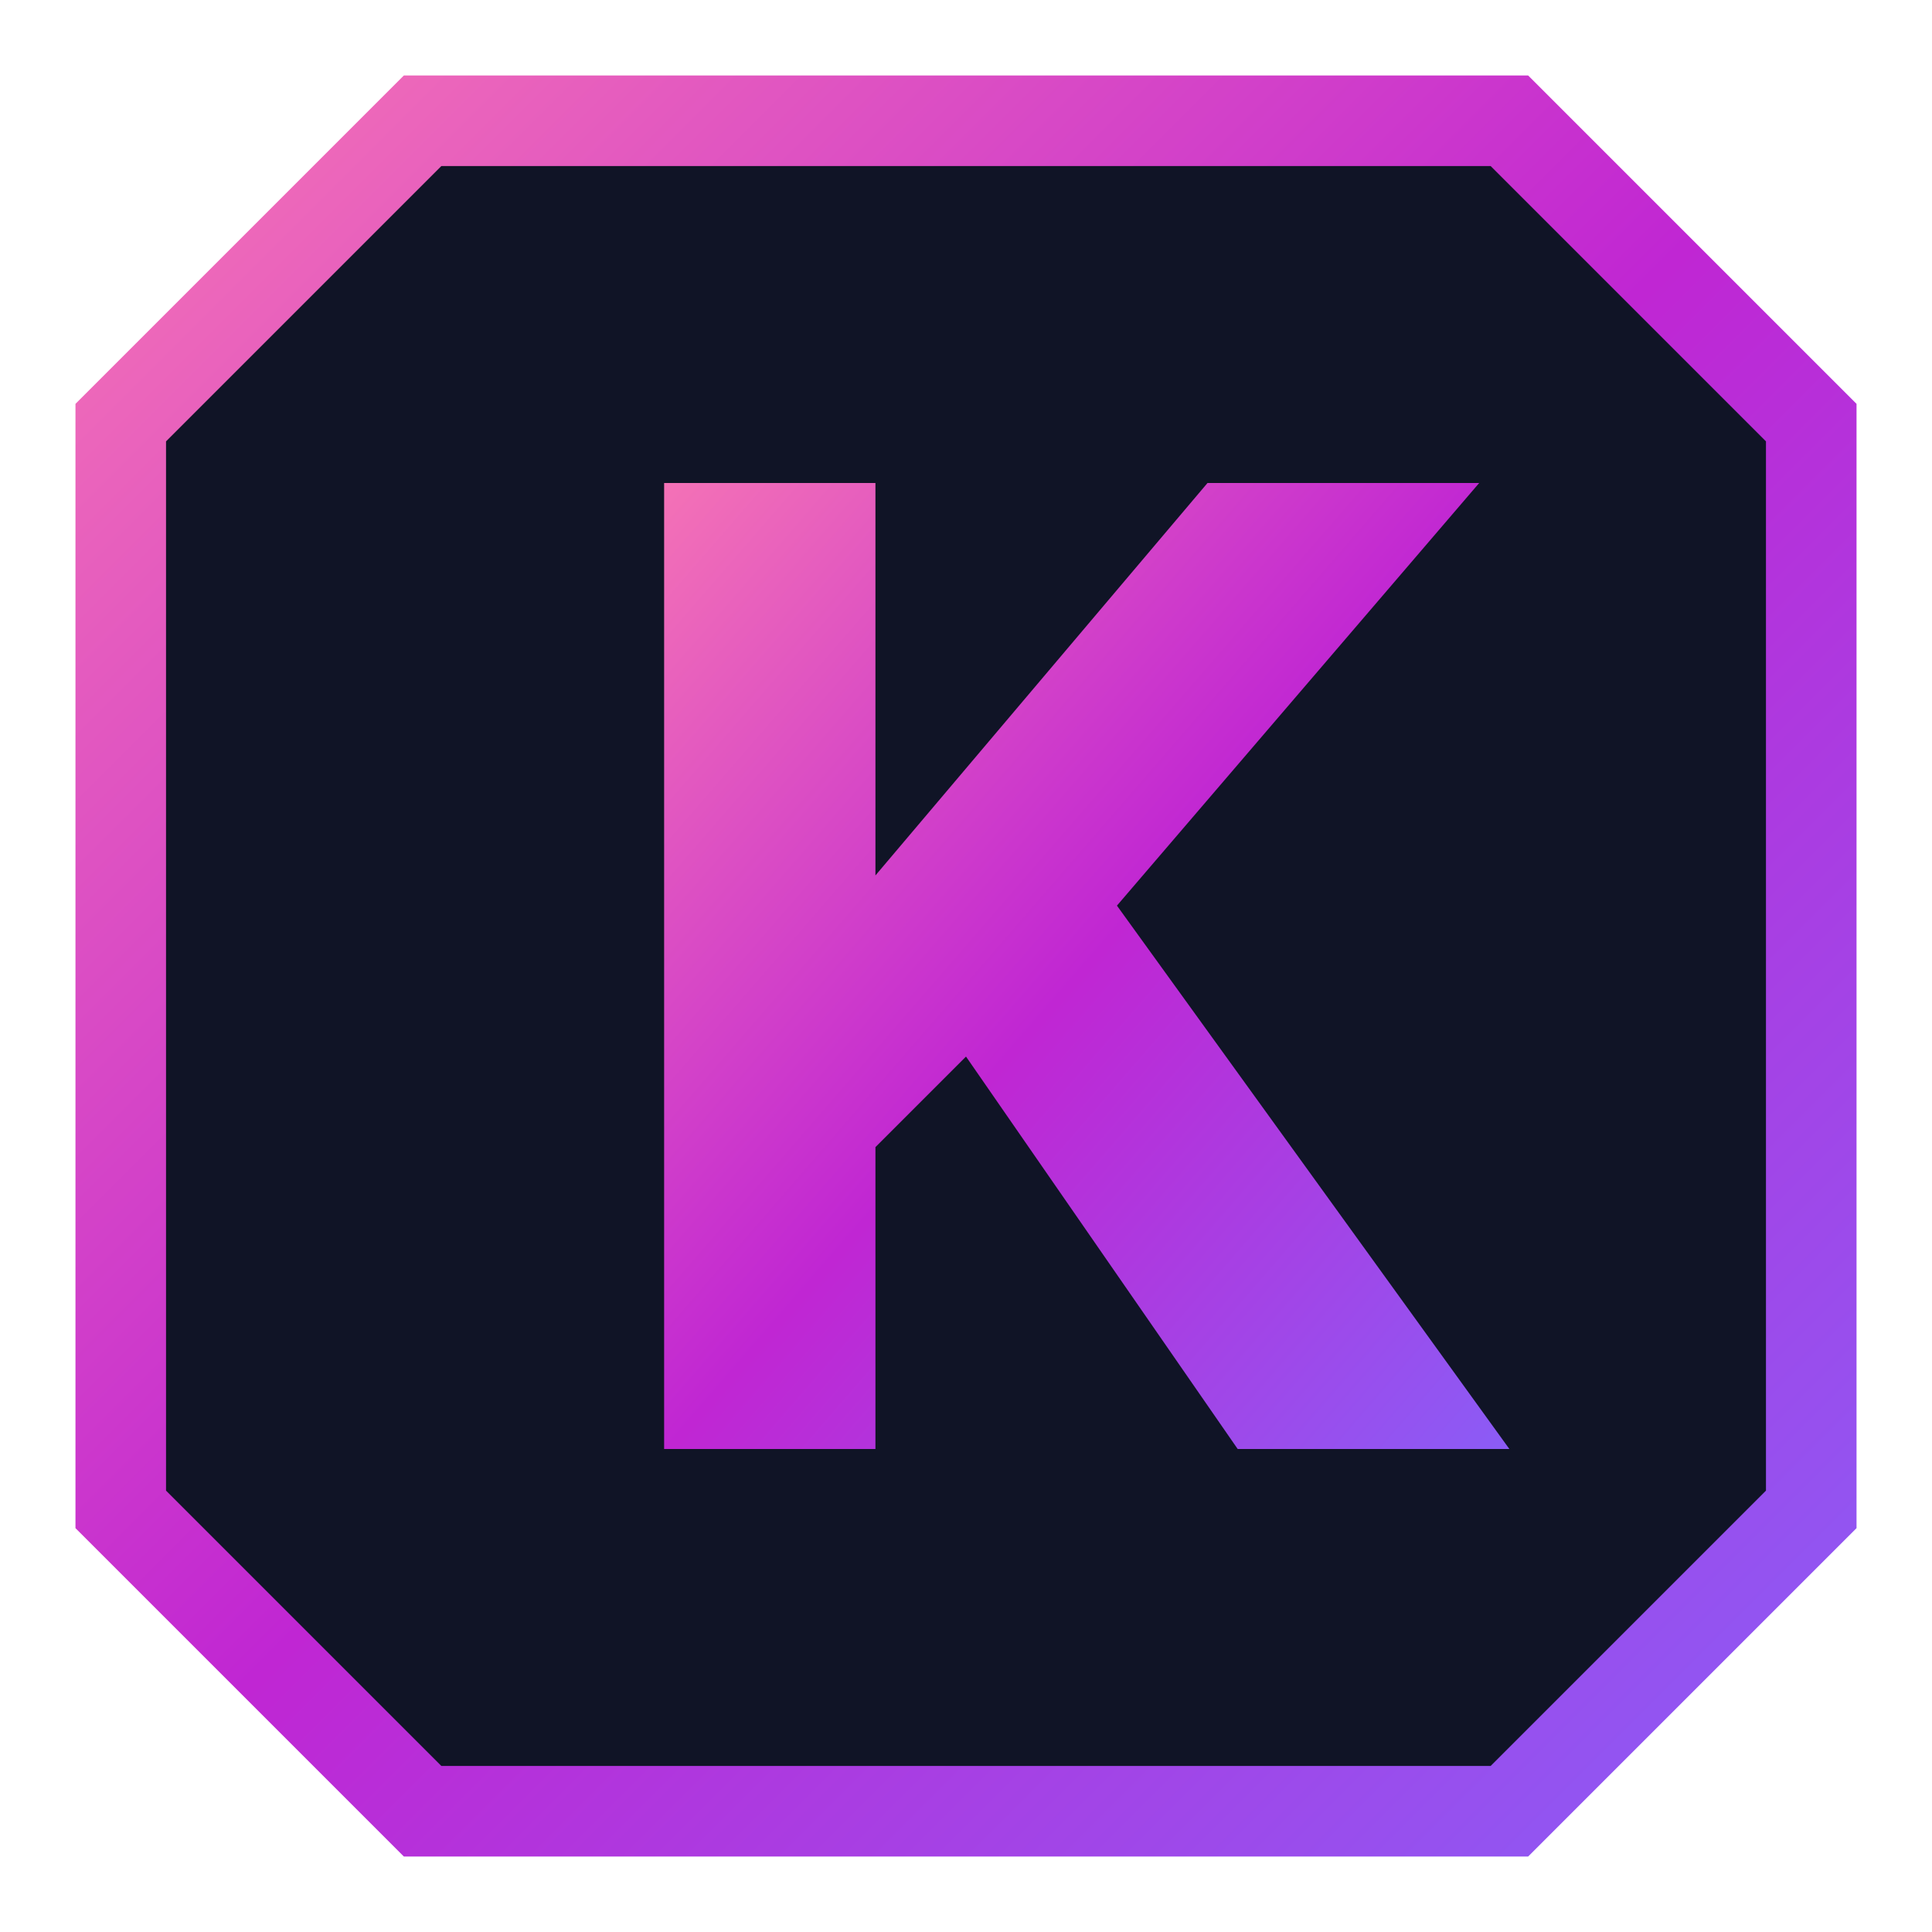
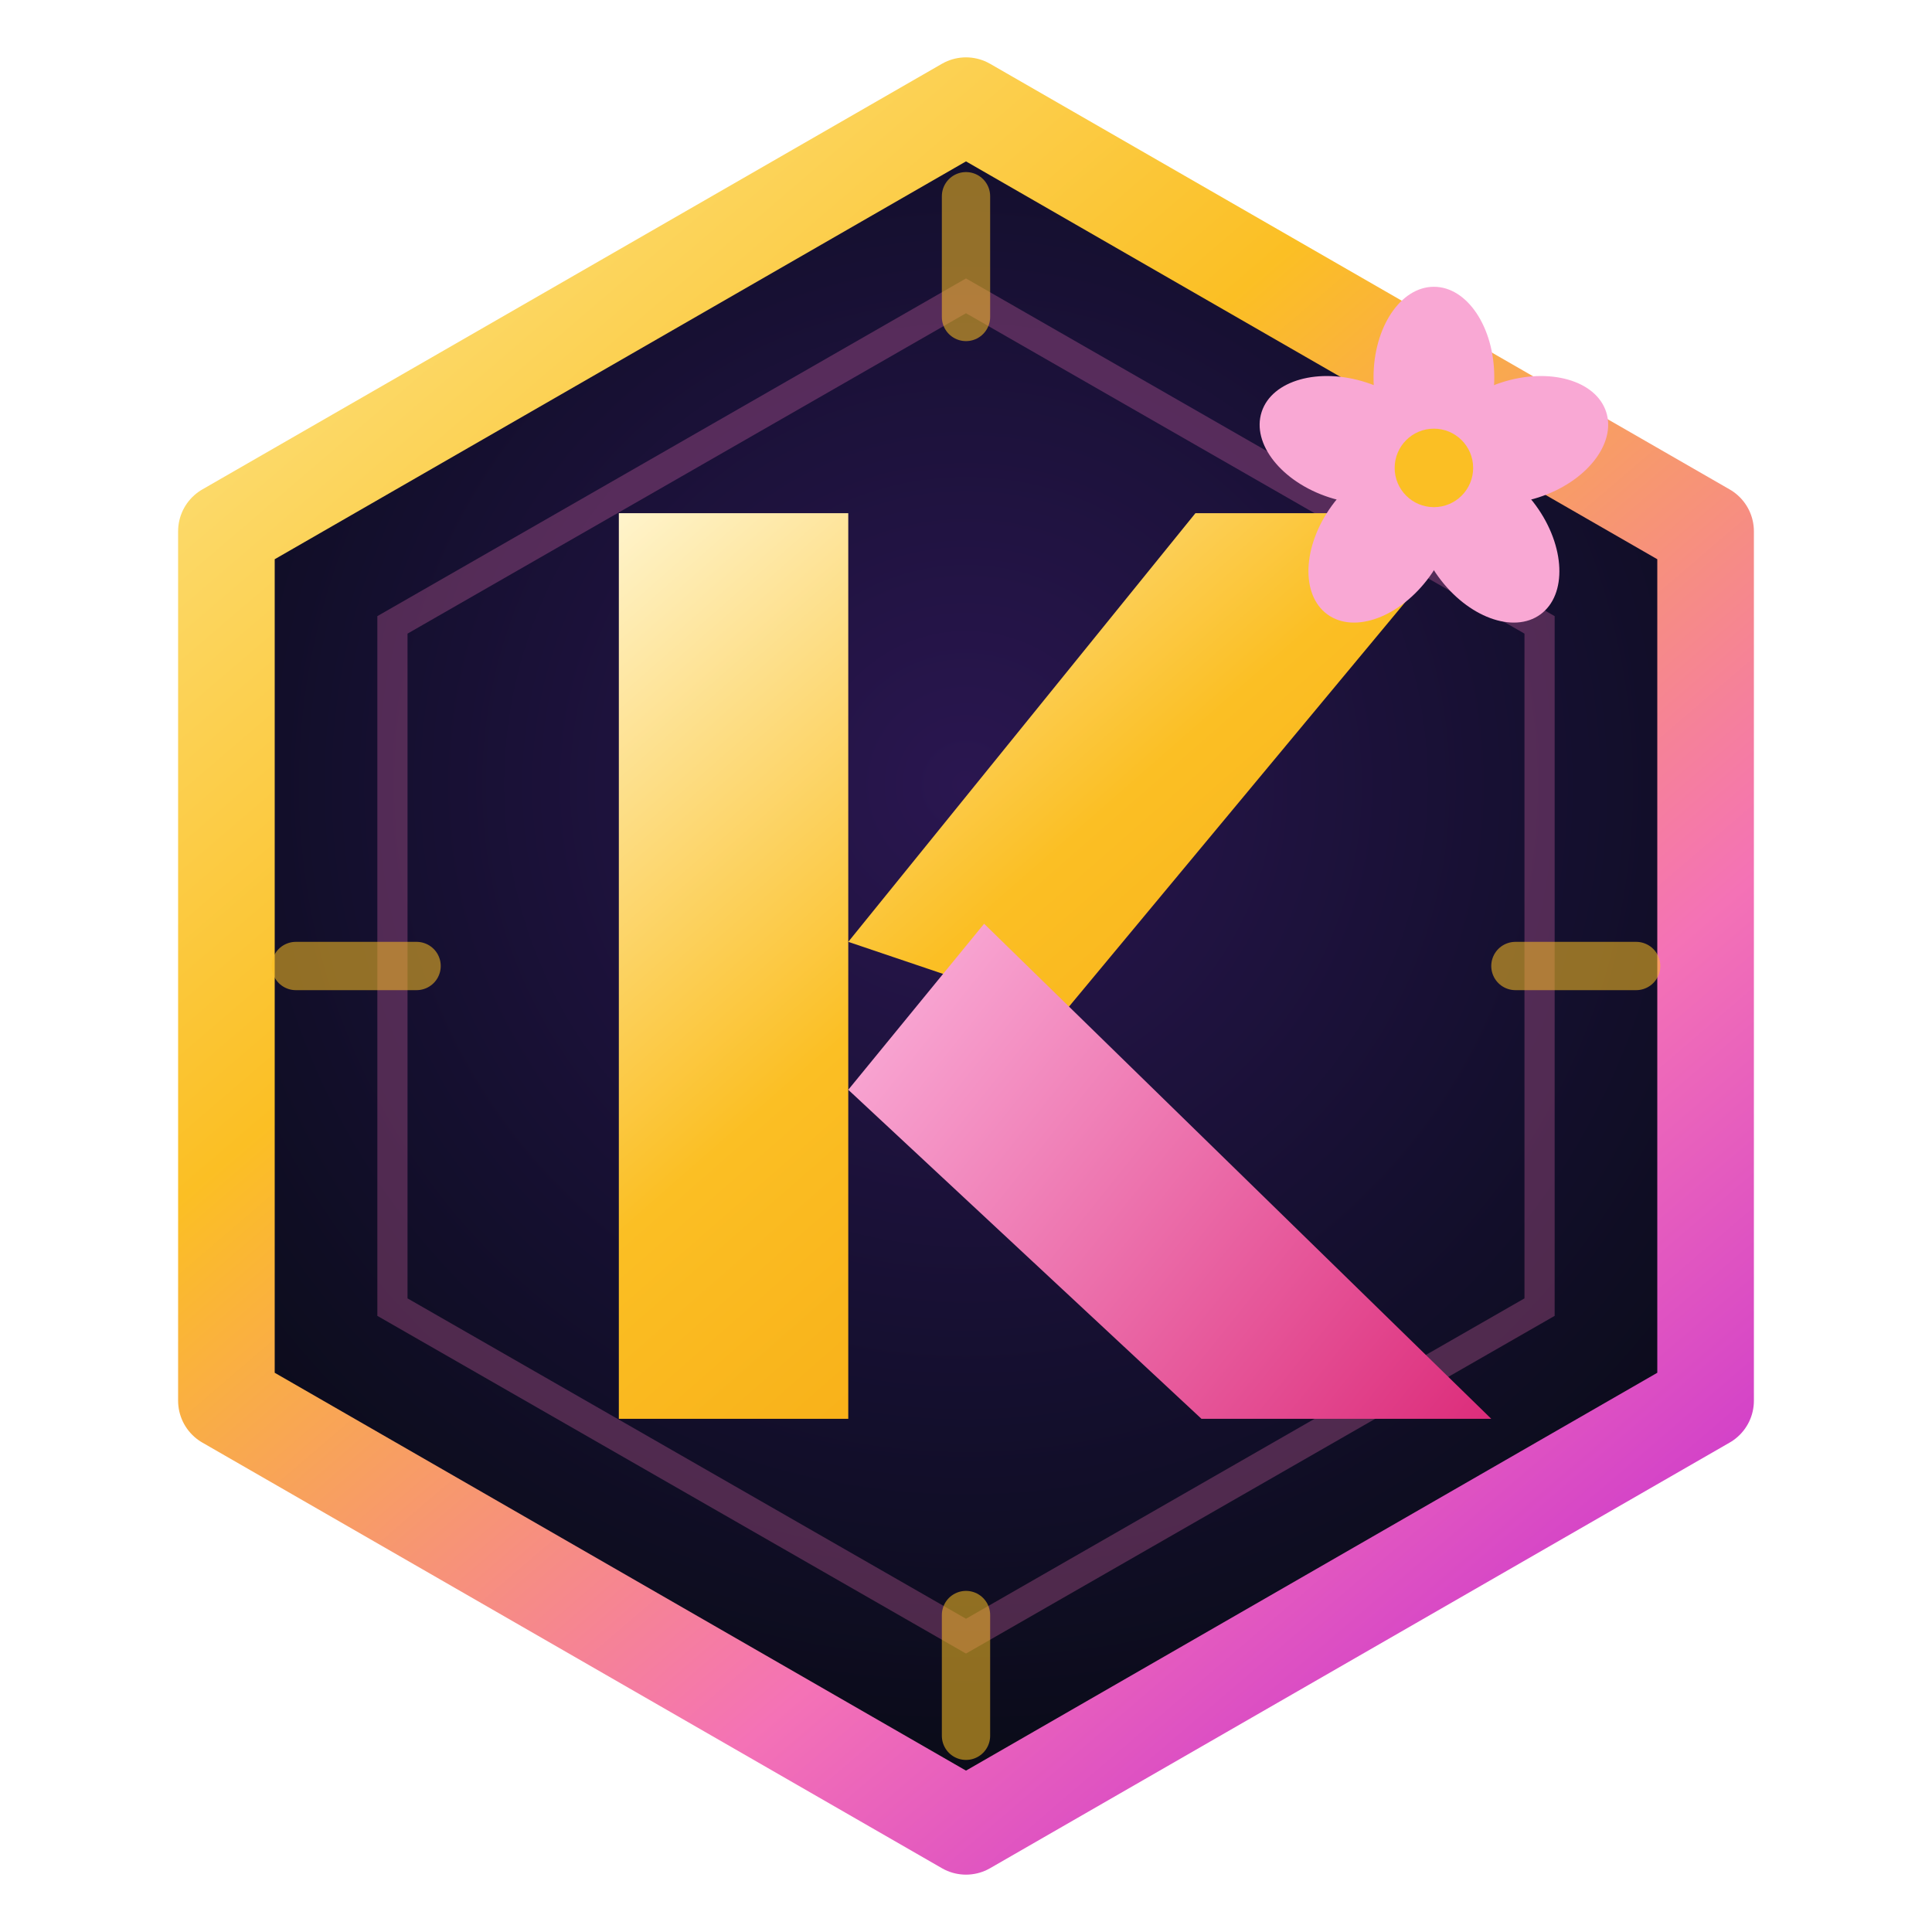
<svg xmlns="http://www.w3.org/2000/svg" viewBox="0 0 64 64">
  <defs>
-     <linearGradient id="g" x1="0" y1="0" x2="1" y2="1">
-       <stop offset="0" stop-color="#F472B6" />
-       <stop offset=".5" stop-color="#C026D3" />
-       <stop offset="1" stop-color="#8B5CF6" />
+     <linearGradient id="ring" x1="8" y1="4" x2="56" y2="60" gradientUnits="userSpaceOnUse">
+       <stop offset="0" stop-color="#FDE68A" />
+       <stop offset=".35" stop-color="#FBBF24" />
+       <stop offset=".7" stop-color="#F472B6" />
+       <stop offset="1" stop-color="#C026D3" />
    </linearGradient>
+     <linearGradient id="k" x1="20" y1="16" x2="48" y2="48" gradientUnits="userSpaceOnUse">
+       <stop offset="0" stop-color="#FFF7D6" />
+       <stop offset=".45" stop-color="#FBBF24" />
+       <stop offset="1" stop-color="#F59E0B" />
+     </linearGradient>
+     <linearGradient id="leg" x1="30" y1="32" x2="50" y2="48" gradientUnits="userSpaceOnUse">
+       <stop offset="0" stop-color="#F9A8D4" />
+       <stop offset="1" stop-color="#DB2777" />
+     </linearGradient>
+     <radialGradient id="core" cx="32" cy="26" r="34" gradientUnits="userSpaceOnUse">
+       <stop offset="0" stop-color="#2A1650" />
+       <stop offset=".6" stop-color="#140F2E" />
+       <stop offset="1" stop-color="#090B16" />
+     </radialGradient>
  </defs>
-   <path d="M14 4h36l10 10v36L50 60H14L4 50V14z" fill="#101426" stroke="url(#g)" stroke-width="3" />
-   <path d="M22 16h7v13l11-13h9L37 30l13 18h-9l-9-13-3 3v10h-7z" fill="url(#g)" />
+   <path d="M32 3.5 56.5 17.6v28.8L32 60.5 7.5 46.4V17.6Z" fill="url(#core)" stroke="url(#ring)" stroke-width="3.2" stroke-linejoin="round" />
+   <path d="M32 9.8 51 20.7v22.6L32 54.2 13 43.3V20.7Z" fill="none" stroke="#F472B6" stroke-opacity=".28" stroke-width="1" />
+   <path d="M32 6.5v4M32 53.5v4M9.8 32h4M50.2 32h4" stroke="#FBBF24" stroke-opacity=".55" stroke-width="1.6" stroke-linecap="round" />
+   <path d="M20.5 17h7.6v30h-7.6Z" fill="url(#k)" />
+   <path d="M28.1 31.2 39.6 17h9.4L35.2 33.6Z" fill="url(#k)" />
+   <path d="M32.6 30.6 49.4 47h-9.6L28.1 36.1Z" fill="url(#leg)" />
+   <g transform="translate(47.5 15.5)">
+     <g fill="#F9A8D4">
+       <ellipse cx="0" cy="-3" rx="2" ry="3" />
+       <ellipse cx="0" cy="-3" rx="2" ry="3" transform="rotate(72)" />
+       <ellipse cx="0" cy="-3" rx="2" ry="3" transform="rotate(144)" />
+       <ellipse cx="0" cy="-3" rx="2" ry="3" transform="rotate(216)" />
+       <ellipse cx="0" cy="-3" rx="2" ry="3" transform="rotate(288)" />
+     </g>
+     <circle r="1.3" fill="#FBBF24" />
+   </g>
</svg>
